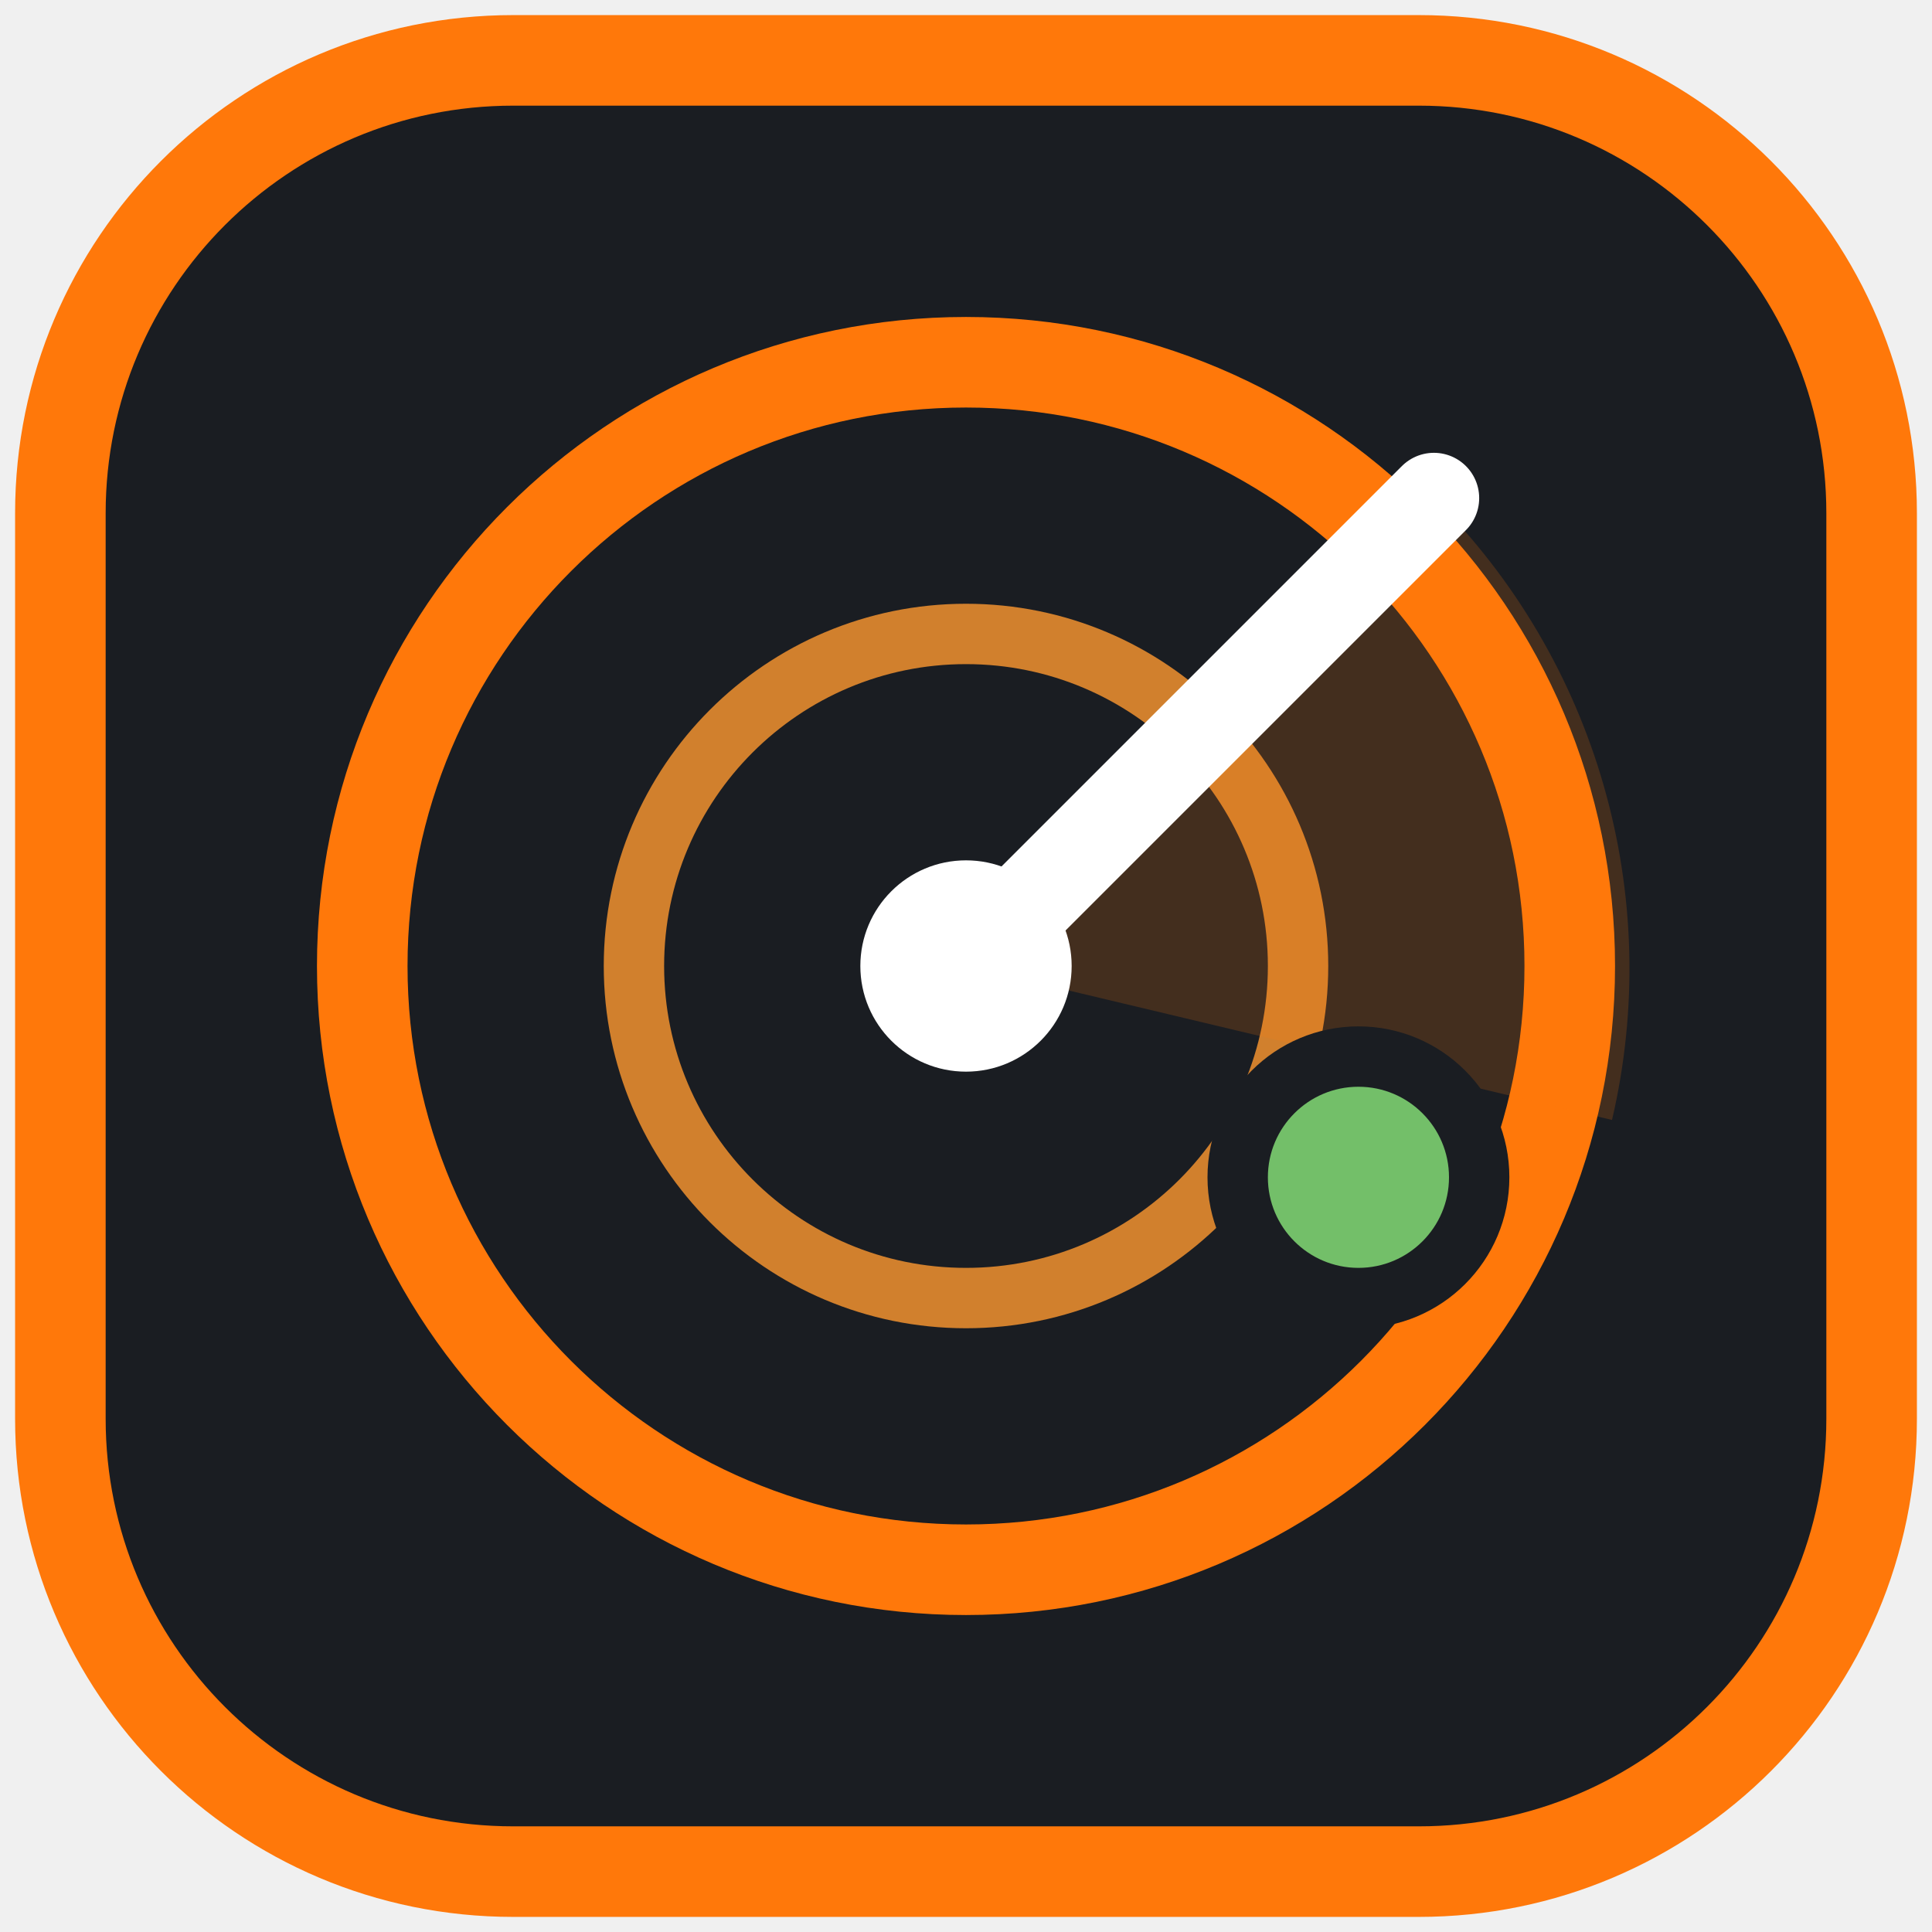
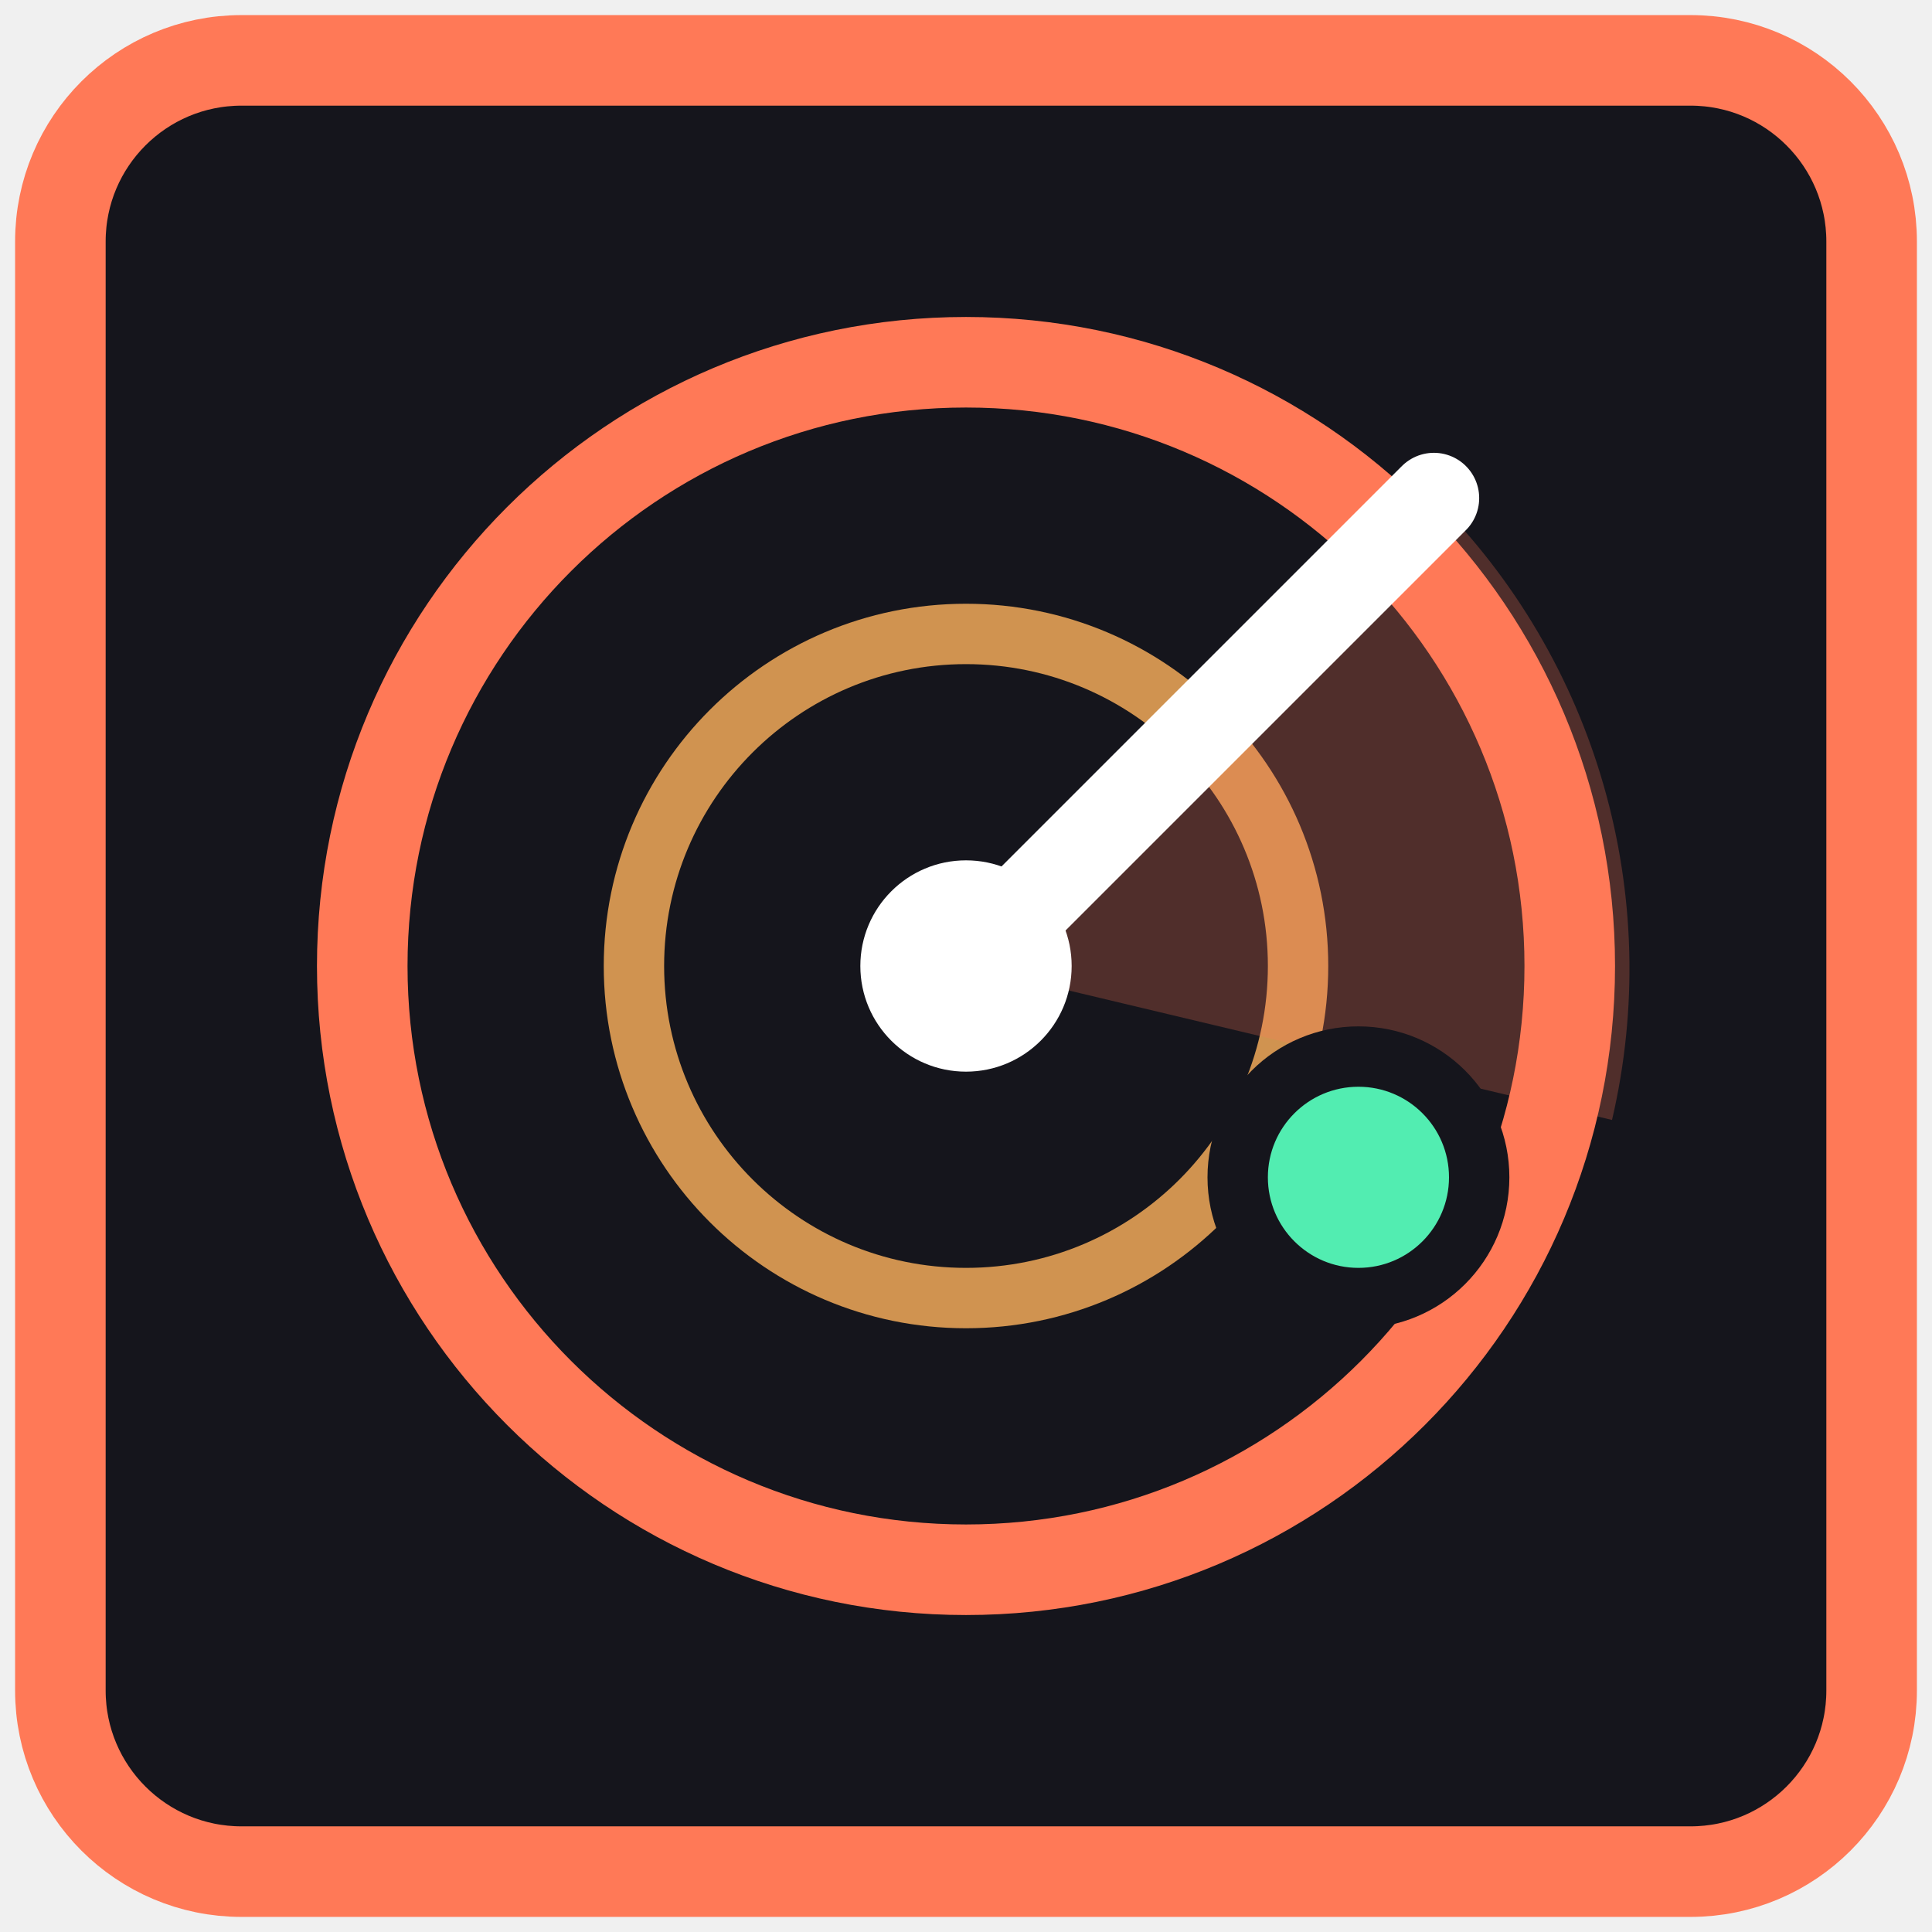
<svg xmlns="http://www.w3.org/2000/svg" viewBox="0 0 64 64">
-   <rect x="2" y="2" width="60" height="60" rx="15" fill="#1a1d22" stroke="#ff780a" stroke-width="3" />
-   <circle cx="32" cy="32" r="20" fill="none" stroke="#ff780a" stroke-width="3" />
-   <circle cx="32" cy="32" r="11" fill="none" stroke="#ff9830" stroke-width="2" opacity=".8" />
-   <path d="M32 32 47.5 16.5A22 22 0 0 1 53.4 37.1Z" fill="#ff780a" opacity=".18" />
+   <rect x="2" y="2" width="60" height="60" rx="6" fill="#15151c" stroke="#ff7957" stroke-width="3" />
+   <circle cx="32" cy="32" r="20" fill="none" stroke="#ff7957" stroke-width="3" />
+   <circle cx="32" cy="32" r="11" fill="none" stroke="#ffb35c" stroke-width="2" opacity=".8" />
+   <path d="M32 32 47.5 16.5A22 22 0 0 1 53.4 37.1Z" fill="#ff7957" opacity=".25" />
  <path d="M32 32 47.5 16.5" fill="none" stroke="#fff" stroke-linecap="round" stroke-width="3" />
  <circle cx="32" cy="32" r="3.5" fill="#fff" />
-   <circle cx="45" cy="39" r="4" fill="#73bf69" stroke="#1a1d22" stroke-width="2" />
+   <circle cx="45" cy="39" r="4" fill="#52edb1" stroke="#15151c" stroke-width="2" />
</svg>
